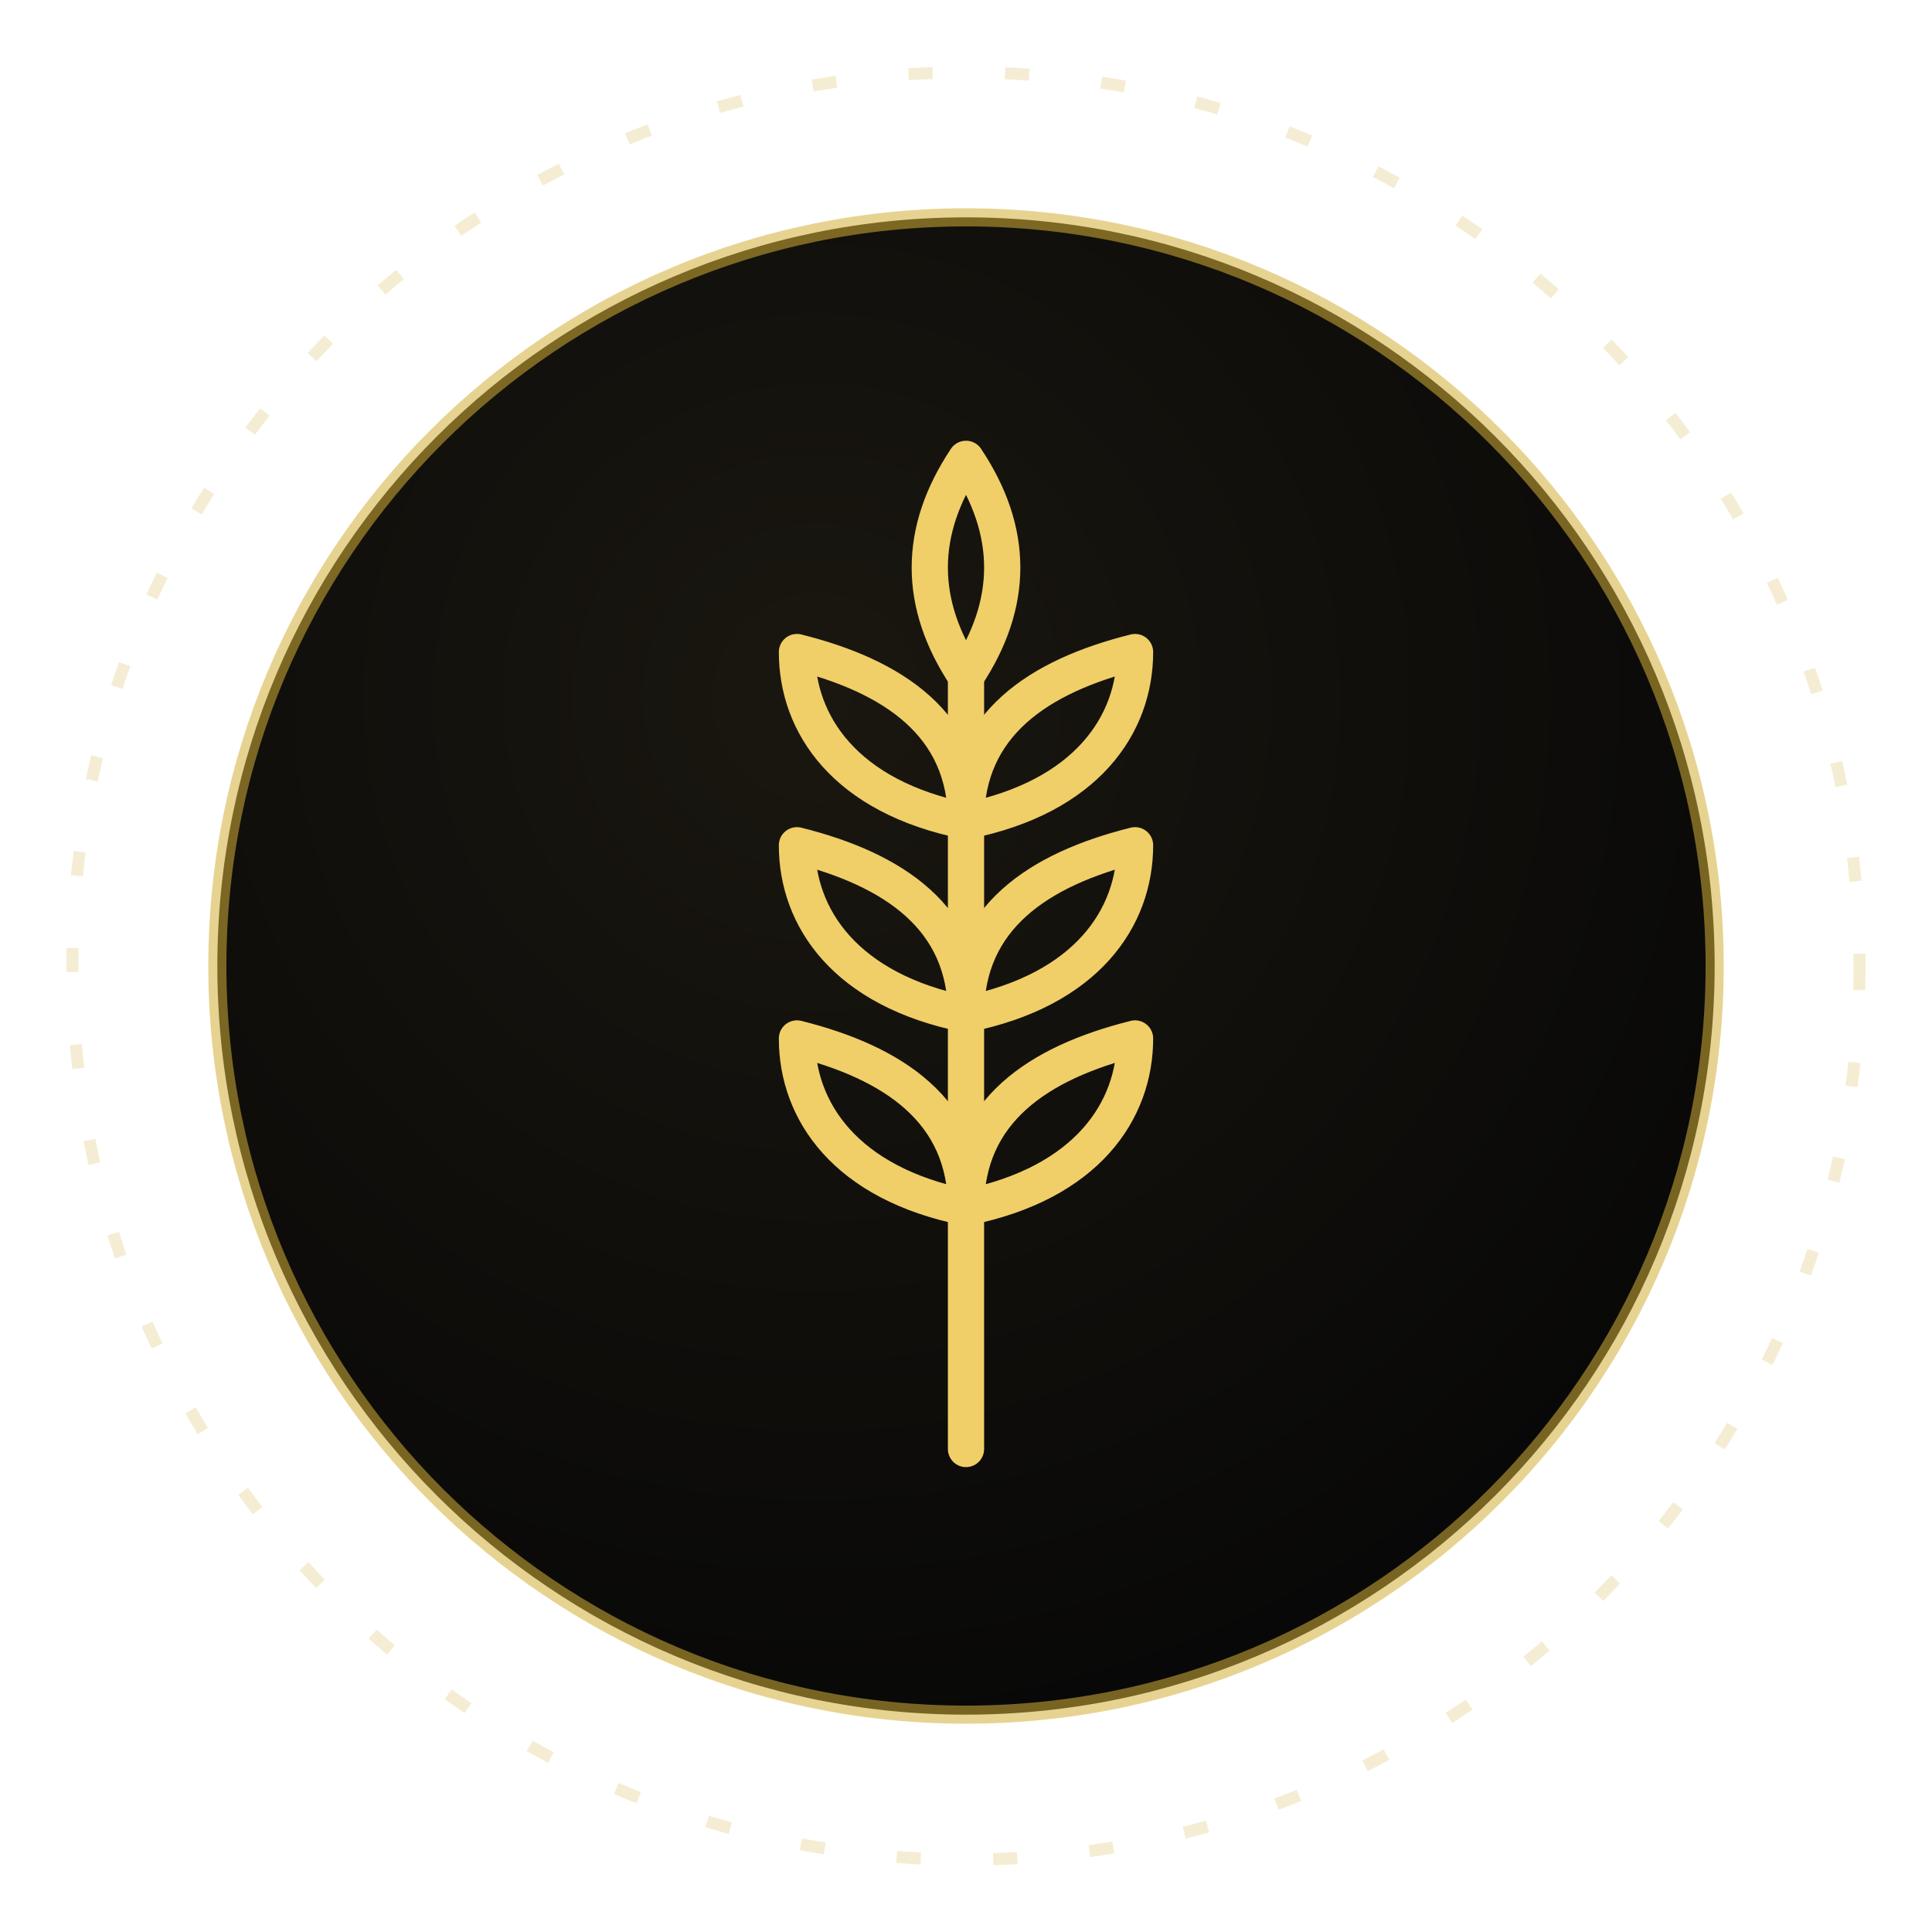
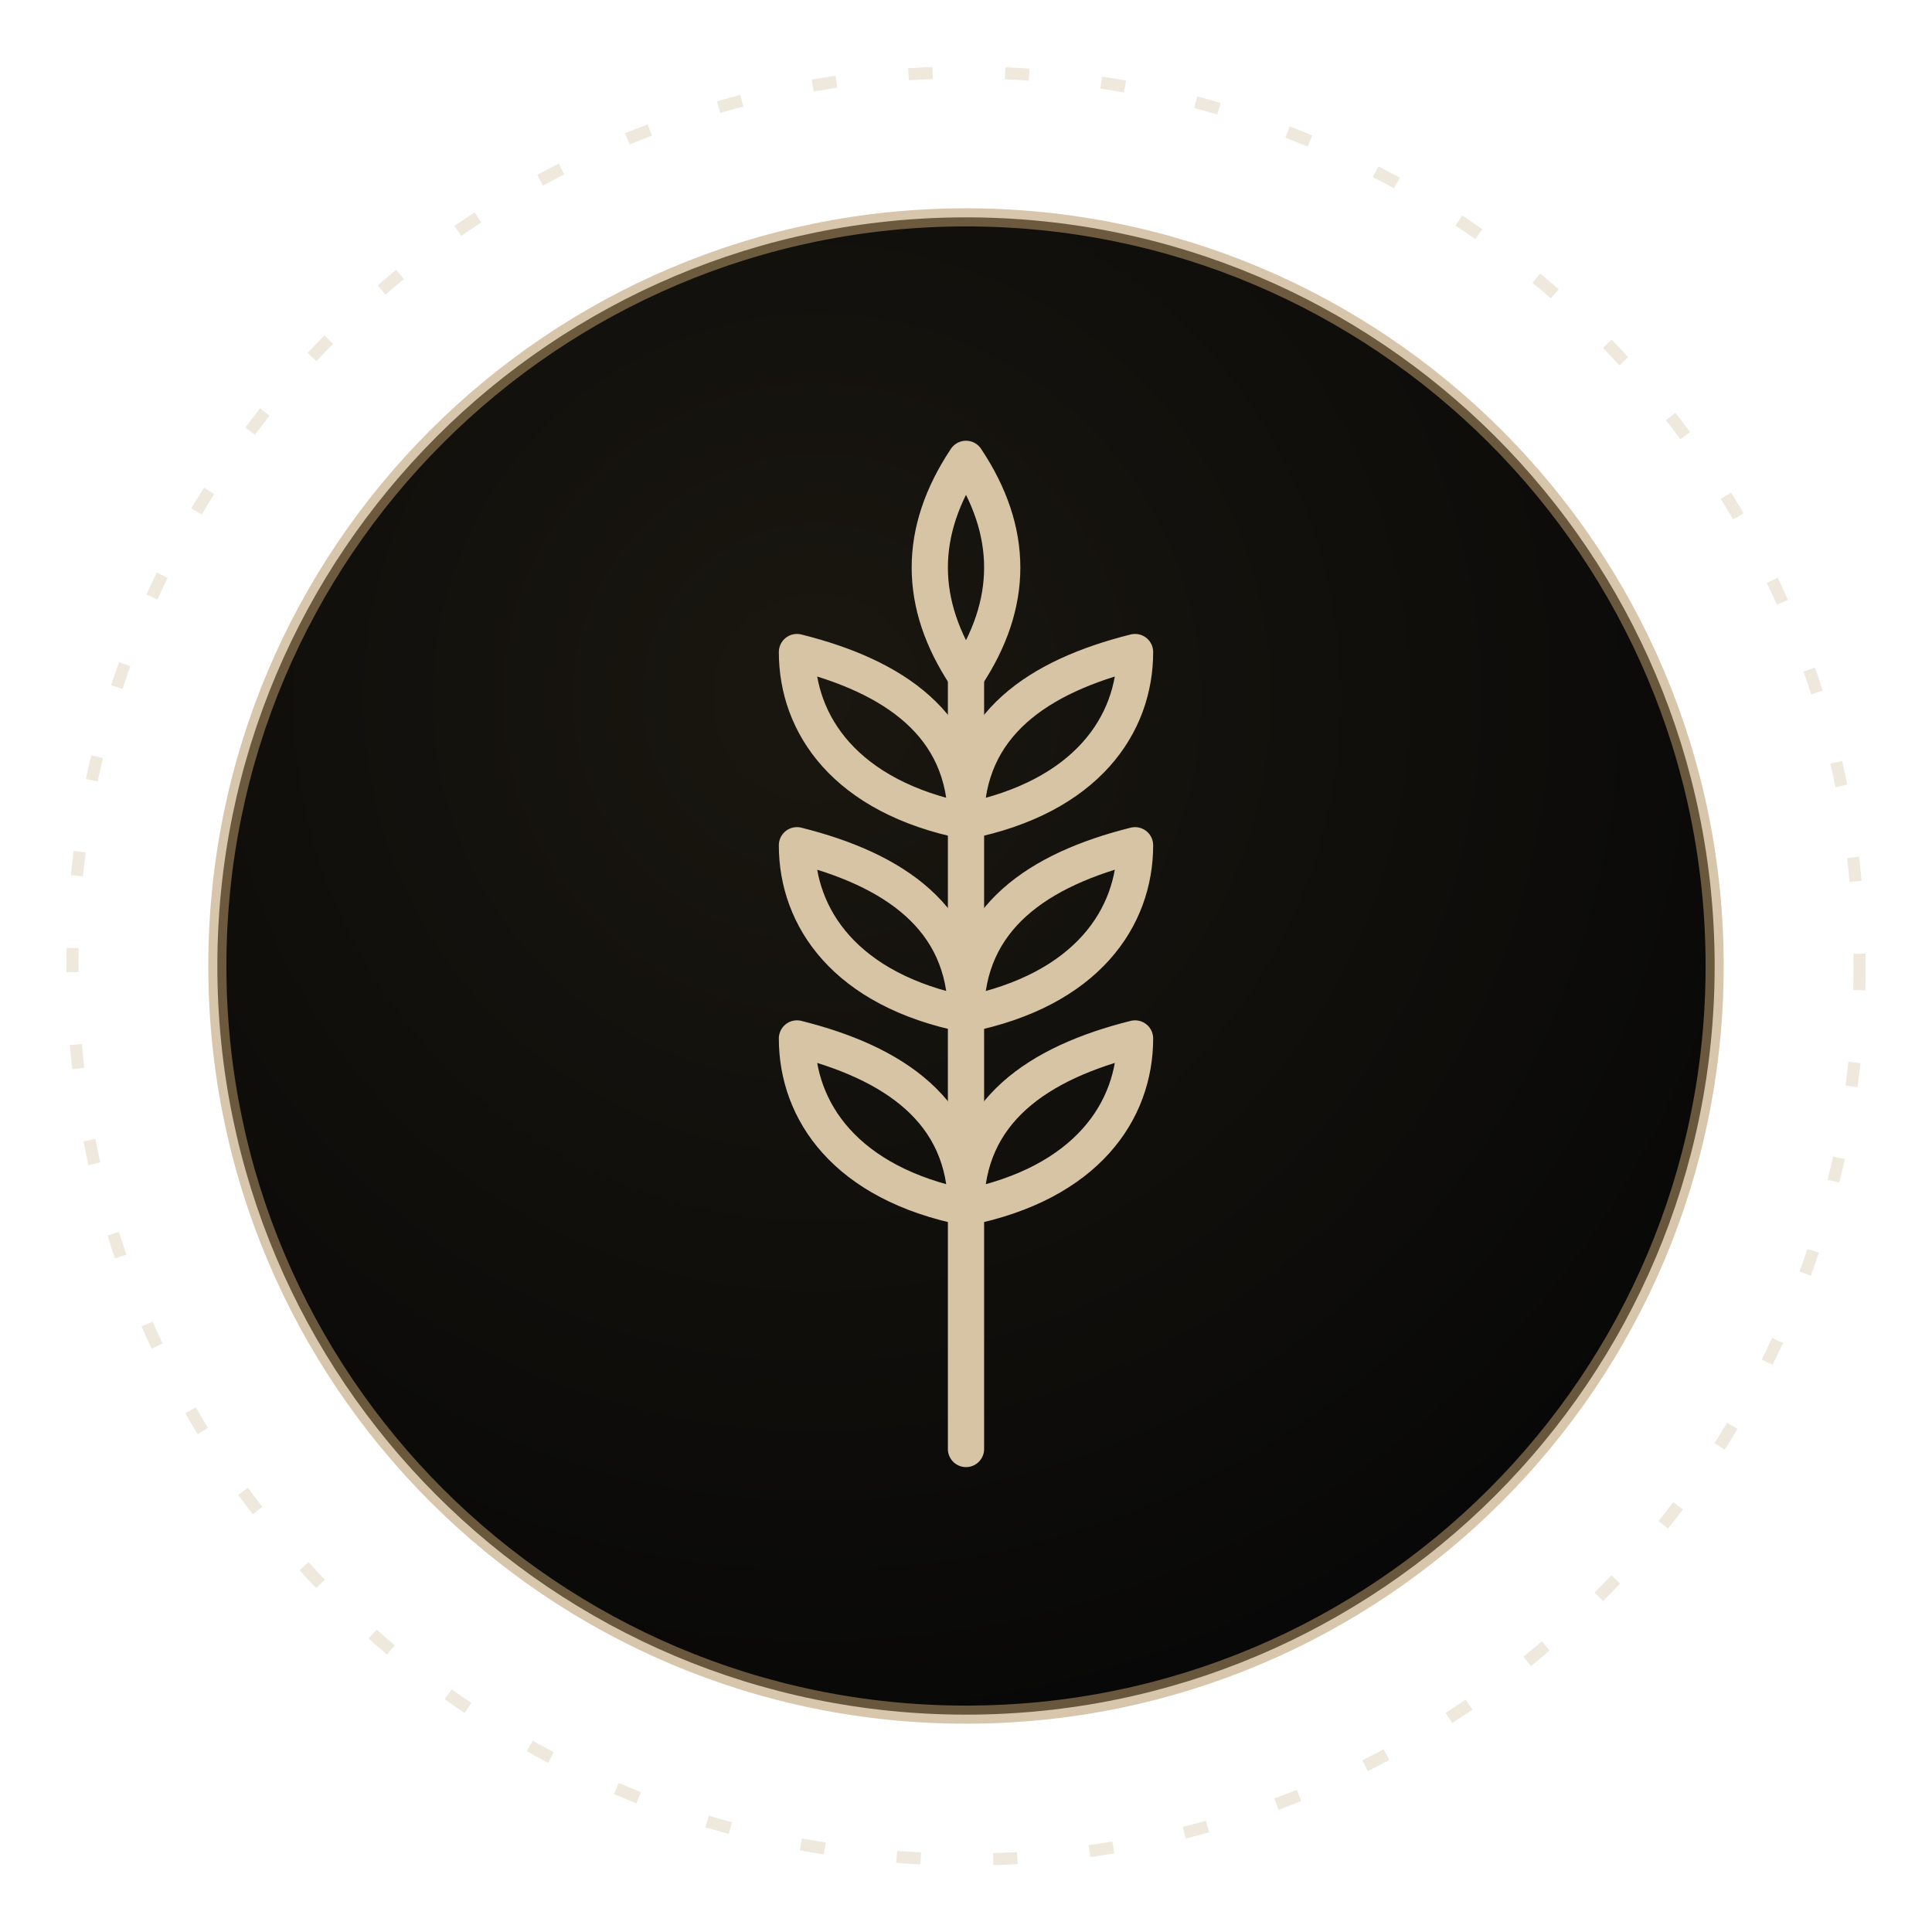
<svg xmlns="http://www.w3.org/2000/svg" viewBox="0 0 160 160" fill="none" aria-hidden="true">
  <defs>
    <radialGradient id="g" cx="40%" cy="32%" r="75%">
      <stop offset="0" stop-color="#1a1710" />
      <stop offset="1" stop-color="#070707" />
    </radialGradient>
  </defs>
-   <circle cx="80" cy="80" r="74" stroke="#d3af37" stroke-opacity=".22" stroke-dasharray="2 6" />
-   <circle cx="80" cy="80" r="62" fill="url(#g)" stroke="#d3af37" stroke-opacity=".55" stroke-width="1.5" />
-   <g stroke="#f0cf68" stroke-width="3" stroke-linecap="round" stroke-linejoin="round">
+   <circle cx="80" cy="80" r="74" stroke="#b79768" stroke-opacity=".22" stroke-dasharray="2 6" />
+   <circle cx="80" cy="80" r="62" fill="url(#g)" stroke="#b79768" stroke-opacity=".55" stroke-width="1.5" />
+   <g stroke="#d7c4a4" stroke-width="3" stroke-linecap="round" stroke-linejoin="round">
    <path d="M80 120V56" />
    <path d="M80 56c-4-6-4-12 0-18 4 6 4 12 0 18Z" />
    <path d="M80 68c-10-2-14-8-14-14 8 2 14 6 14 14Zm0 0c10-2 14-8 14-14-8 2-14 6-14 14ZM80 84c-10-2-14-8-14-14 8 2 14 6 14 14Zm0 0c10-2 14-8 14-14-8 2-14 6-14 14ZM80 100c-10-2-14-8-14-14 8 2 14 6 14 14Zm0 0c10-2 14-8 14-14-8 2-14 6-14 14Z" />
  </g>
</svg>
